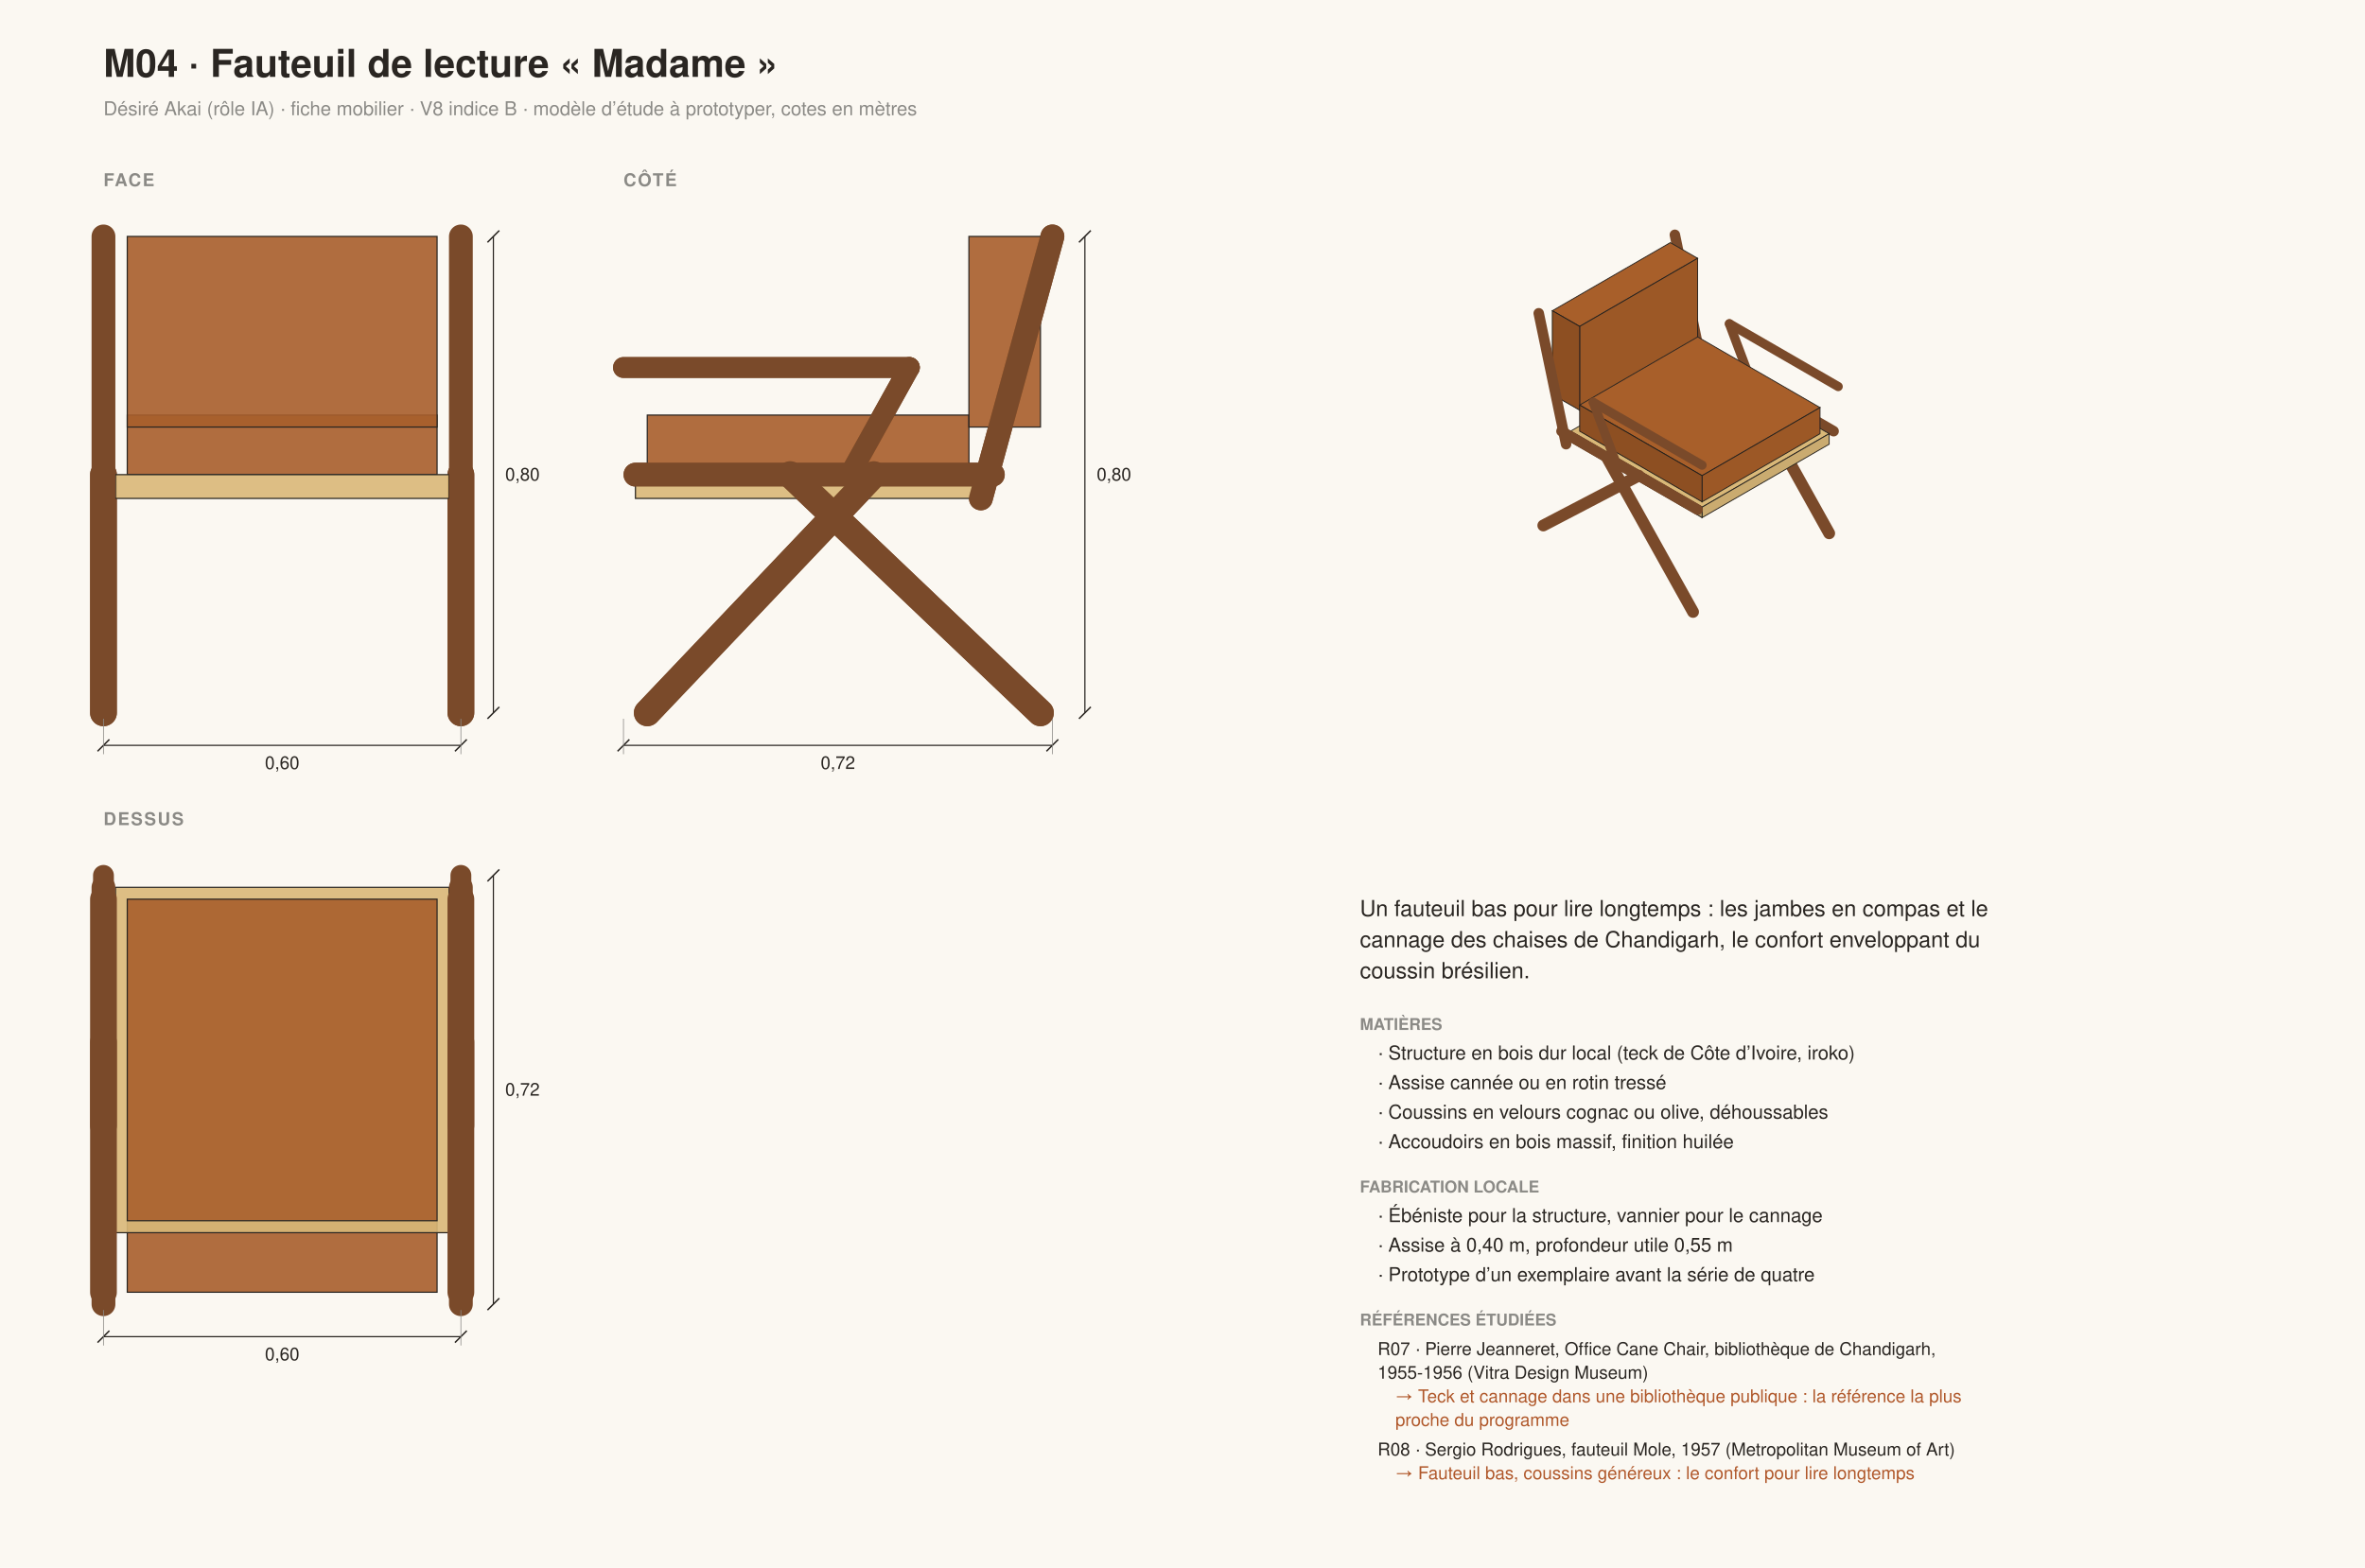
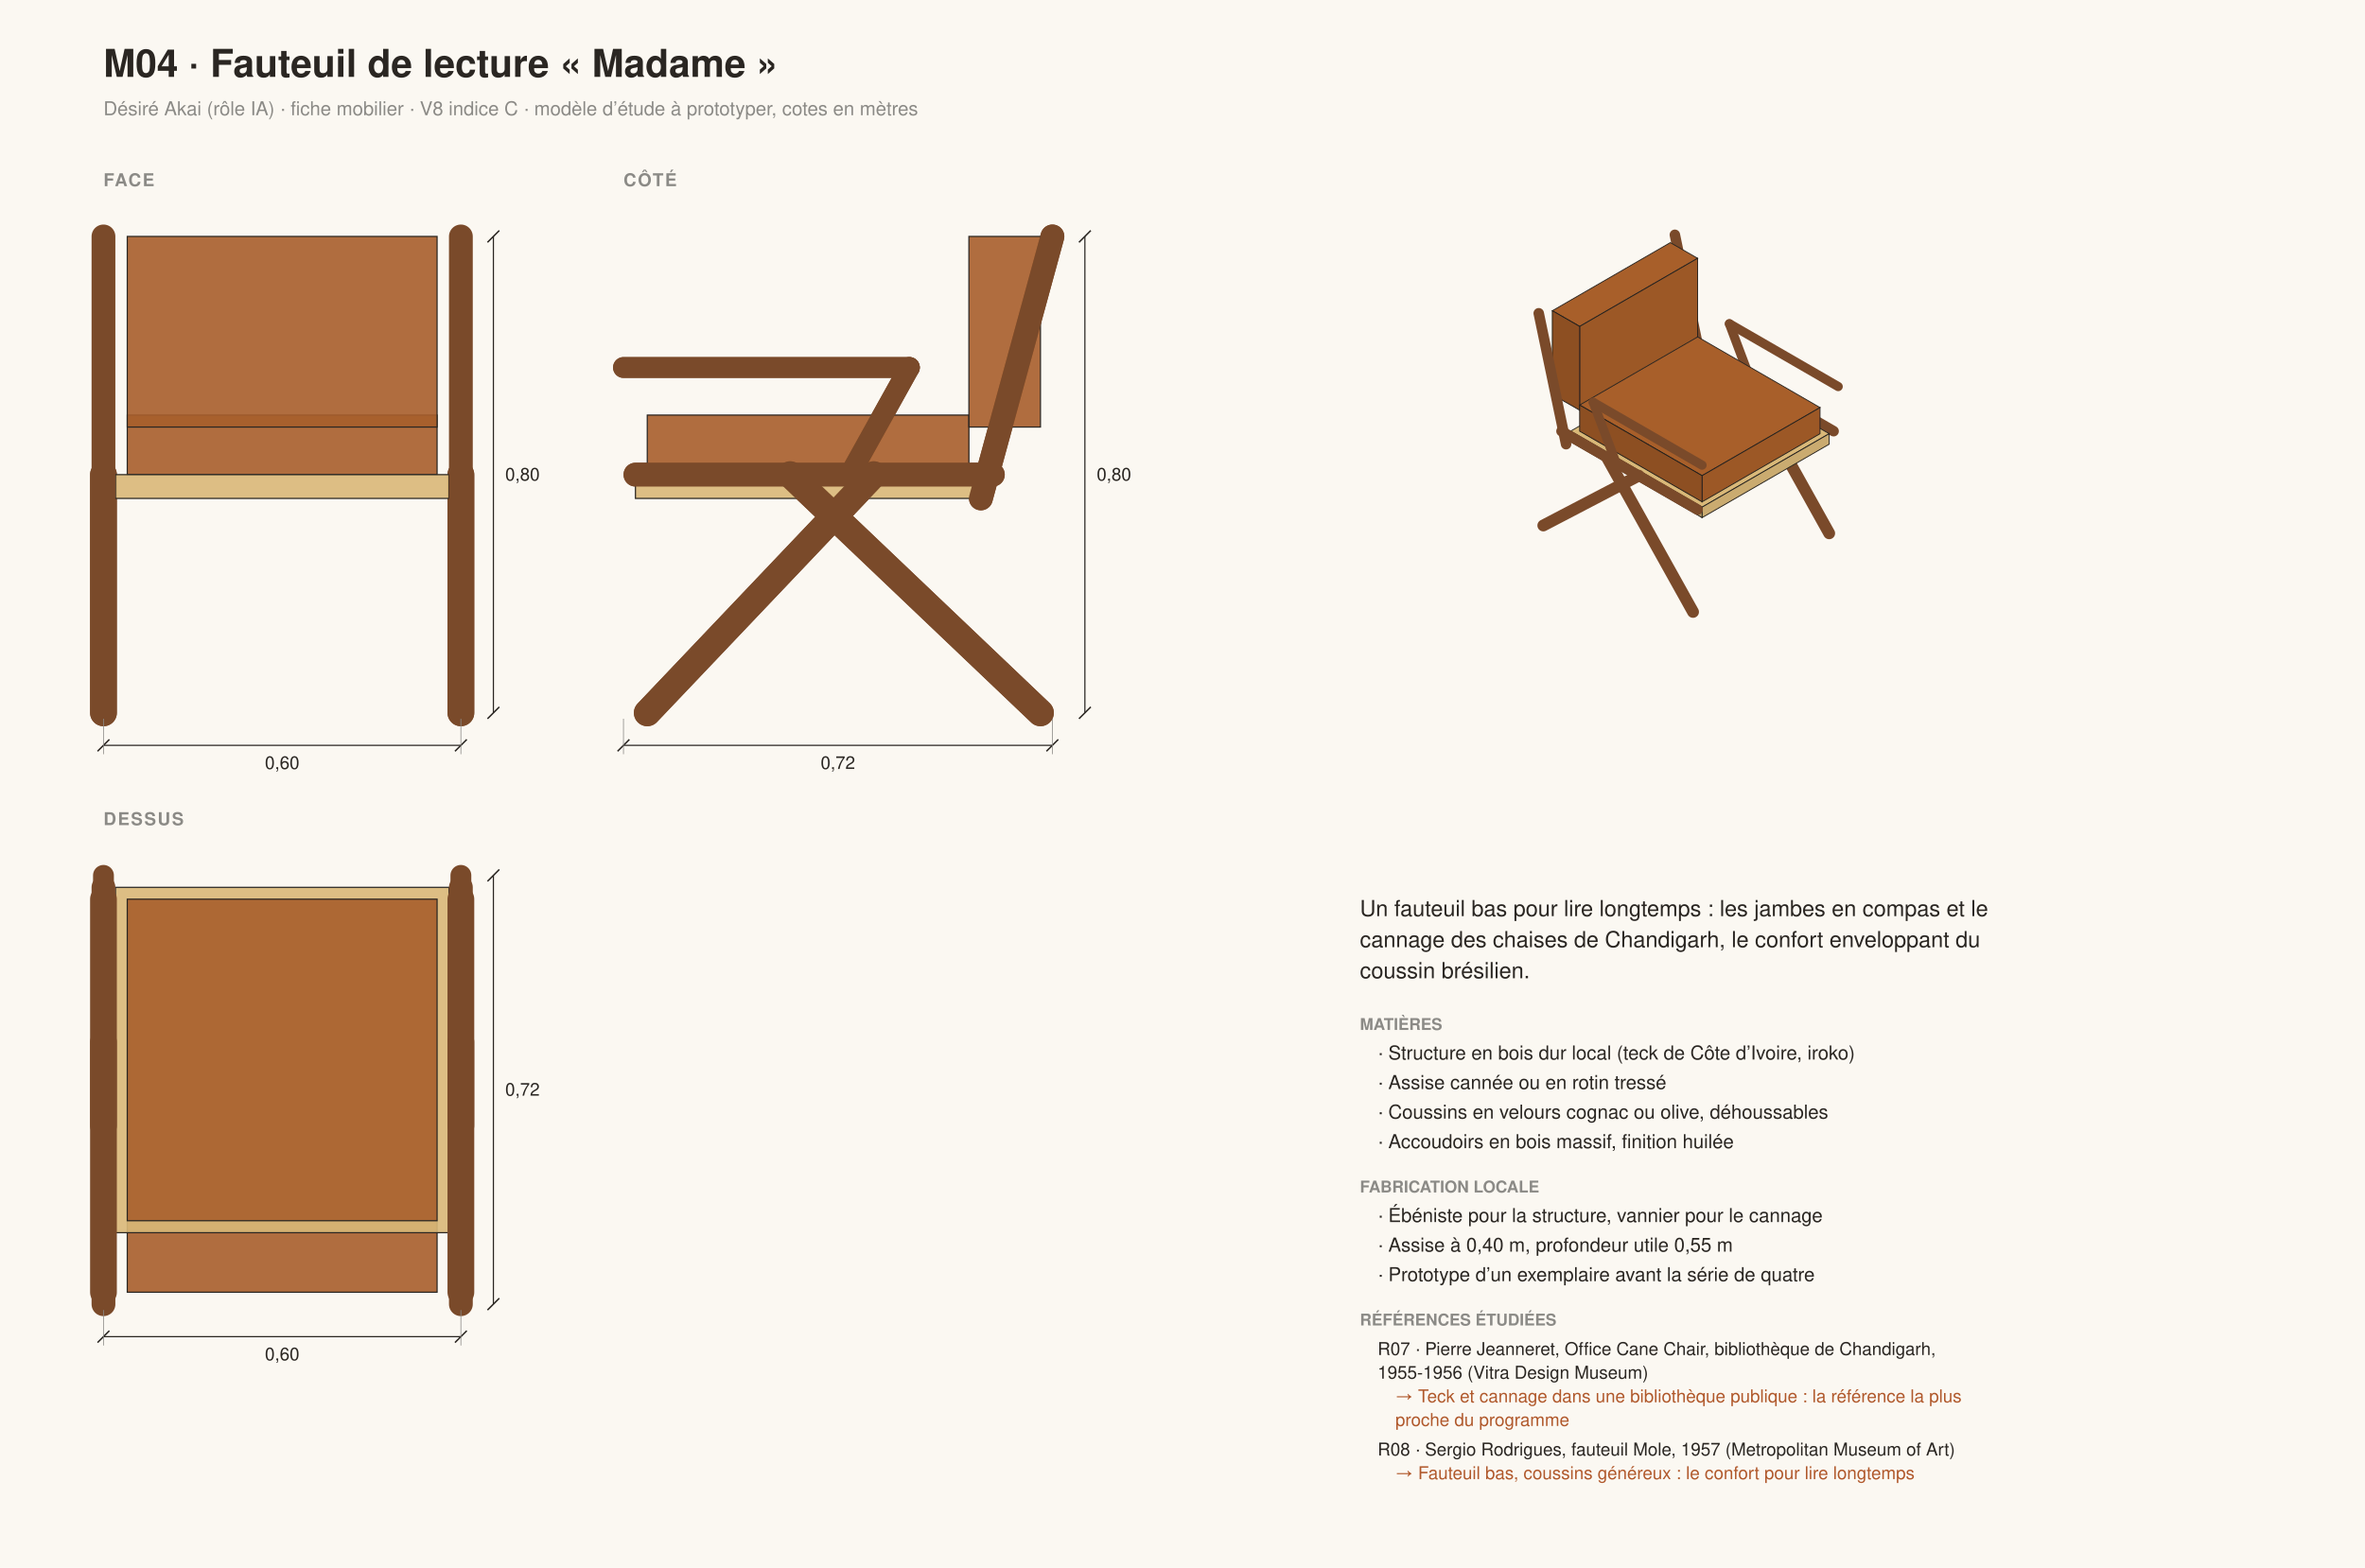
<svg xmlns="http://www.w3.org/2000/svg" viewBox="0 0 1600 1061" width="1600" height="1061">
  <rect width="1600" height="1061" fill="#fbf8f2" />
  <line x1="70.0" y1="248.7" x2="70.0" y2="248.7" stroke="#7a4a2a" stroke-width="14.1" stroke-linecap="round" />
  <line x1="311.8" y1="248.7" x2="311.8" y2="248.7" stroke="#7a4a2a" stroke-width="14.1" stroke-linecap="round" />
  <line x1="70.0" y1="321.2" x2="70.0" y2="321.2" stroke="#7a4a2a" stroke-width="16.1" stroke-linecap="round" />
  <line x1="311.8" y1="321.2" x2="311.8" y2="321.2" stroke="#7a4a2a" stroke-width="16.1" stroke-linecap="round" />
  <line x1="70.0" y1="482.4" x2="70.0" y2="321.2" stroke="#7a4a2a" stroke-width="18.1" stroke-linecap="round" />
  <line x1="311.8" y1="482.4" x2="311.8" y2="321.2" stroke="#7a4a2a" stroke-width="18.1" stroke-linecap="round" />
  <line x1="70.0" y1="482.4" x2="70.0" y2="321.2" stroke="#7a4a2a" stroke-width="18.1" stroke-linecap="round" />
  <line x1="311.8" y1="482.4" x2="311.8" y2="321.2" stroke="#7a4a2a" stroke-width="18.1" stroke-linecap="round" />
  <line x1="70.0" y1="248.7" x2="70.0" y2="321.2" stroke="#7a4a2a" stroke-width="14.1" stroke-linecap="round" />
  <line x1="311.8" y1="248.7" x2="311.8" y2="321.2" stroke="#7a4a2a" stroke-width="14.1" stroke-linecap="round" />
  <rect x="86.1" y="280.9" width="209.6" height="40.3" fill="#a85f2c" fill-opacity="0.9" stroke="#2a2622" stroke-width="0.8" />
  <rect x="86.1" y="160.0" width="209.6" height="129.0" fill="#a85f2c" fill-opacity="0.9" stroke="#2a2622" stroke-width="0.8" />
  <rect x="78.1" y="321.2" width="225.7" height="16.1" fill="#d9b878" fill-opacity="0.9" stroke="#2a2622" stroke-width="0.8" />
  <line x1="70.0" y1="337.3" x2="70.0" y2="160.0" stroke="#7a4a2a" stroke-width="16.1" stroke-linecap="round" />
  <line x1="311.8" y1="337.3" x2="311.8" y2="160.0" stroke="#7a4a2a" stroke-width="16.1" stroke-linecap="round" />
  <text x="70" y="126.0" font-family="Archivo, Helvetica, Arial, sans-serif" font-size="12" font-weight="700" fill="#8b8a86" letter-spacing="1">FACE</text>
  <line x1="70.0" y1="504.4" x2="311.8" y2="504.4" stroke="#2a2622" stroke-width="0.8" />
  <line x1="66.0" y1="508.4" x2="74.0" y2="500.4" stroke="#2a2622" />
  <line x1="70.0" y1="486.4" x2="70.0" y2="510.4" stroke="#8b8a86" stroke-width="0.5" />
  <line x1="307.8" y1="508.4" x2="315.8" y2="500.4" stroke="#2a2622" />
  <line x1="311.8" y1="486.4" x2="311.8" y2="510.4" stroke="#8b8a86" stroke-width="0.5" />
  <text x="190.9" y="520.4" font-family="Archivo, Helvetica, Arial, sans-serif" font-size="12" text-anchor="middle" fill="#2a2622">0,60</text>
  <line x1="333.8" y1="160.0" x2="333.8" y2="482.4" stroke="#2a2622" stroke-width="0.8" />
  <line x1="329.8" y1="164.0" x2="337.8" y2="156.0" stroke="#2a2622" />
  <line x1="329.8" y1="486.4" x2="337.8" y2="478.4" stroke="#2a2622" />
  <text x="341.8" y="325.2" font-family="Archivo, Helvetica, Arial, sans-serif" font-size="12" fill="#2a2622">0,80</text>
  <line x1="437.9" y1="482.4" x2="591.1" y2="321.2" stroke="#7a4a2a" stroke-width="18.1" stroke-linecap="round" />
  <line x1="703.9" y1="482.4" x2="534.6" y2="321.2" stroke="#7a4a2a" stroke-width="18.1" stroke-linecap="round" />
  <line x1="429.9" y1="321.2" x2="671.7" y2="321.2" stroke="#7a4a2a" stroke-width="16.1" stroke-linecap="round" />
  <line x1="421.8" y1="248.7" x2="615.2" y2="248.7" stroke="#7a4a2a" stroke-width="14.1" stroke-linecap="round" />
  <line x1="615.2" y1="248.7" x2="574.9" y2="321.2" stroke="#7a4a2a" stroke-width="14.1" stroke-linecap="round" />
  <line x1="663.6" y1="337.3" x2="712.0" y2="160.0" stroke="#7a4a2a" stroke-width="16.1" stroke-linecap="round" />
  <rect x="429.9" y="321.2" width="233.7" height="16.1" fill="#d9b878" fill-opacity="0.9" stroke="#2a2622" stroke-width="0.8" />
  <rect x="437.9" y="280.9" width="217.6" height="40.3" fill="#a85f2c" fill-opacity="0.9" stroke="#2a2622" stroke-width="0.8" />
  <rect x="655.5" y="160.0" width="48.4" height="129.0" fill="#a85f2c" fill-opacity="0.9" stroke="#2a2622" stroke-width="0.8" />
  <line x1="437.9" y1="482.4" x2="591.1" y2="321.2" stroke="#7a4a2a" stroke-width="18.1" stroke-linecap="round" />
  <line x1="703.9" y1="482.4" x2="534.6" y2="321.2" stroke="#7a4a2a" stroke-width="18.1" stroke-linecap="round" />
  <line x1="429.9" y1="321.2" x2="671.7" y2="321.2" stroke="#7a4a2a" stroke-width="16.1" stroke-linecap="round" />
  <line x1="421.8" y1="248.7" x2="615.2" y2="248.7" stroke="#7a4a2a" stroke-width="14.1" stroke-linecap="round" />
  <line x1="615.2" y1="248.7" x2="574.9" y2="321.2" stroke="#7a4a2a" stroke-width="14.1" stroke-linecap="round" />
  <line x1="663.6" y1="337.3" x2="712.0" y2="160.0" stroke="#7a4a2a" stroke-width="16.1" stroke-linecap="round" />
  <text x="421.8" y="126.0" font-family="Archivo, Helvetica, Arial, sans-serif" font-size="12" font-weight="700" fill="#8b8a86" letter-spacing="1">CÔTÉ</text>
  <line x1="421.8" y1="504.4" x2="711.96" y2="504.4" stroke="#2a2622" stroke-width="0.8" />
  <line x1="417.8" y1="508.4" x2="425.8" y2="500.4" stroke="#2a2622" />
  <line x1="421.8" y1="486.4" x2="421.8" y2="510.4" stroke="#8b8a86" stroke-width="0.5" />
  <line x1="707.96" y1="508.4" x2="715.96" y2="500.4" stroke="#2a2622" />
  <line x1="711.96" y1="486.4" x2="711.96" y2="510.4" stroke="#8b8a86" stroke-width="0.5" />
  <text x="566.88" y="520.4" font-family="Archivo, Helvetica, Arial, sans-serif" font-size="12" text-anchor="middle" fill="#2a2622">0,72</text>
  <line x1="733.96" y1="160.0" x2="733.96" y2="482.4" stroke="#2a2622" stroke-width="0.8" />
  <line x1="729.96" y1="164.0" x2="737.96" y2="156.0" stroke="#2a2622" />
  <line x1="729.96" y1="486.4" x2="737.96" y2="478.4" stroke="#2a2622" />
  <text x="741.96" y="325.2" font-family="Archivo, Helvetica, Arial, sans-serif" font-size="12" fill="#2a2622">0,80</text>
  <rect x="86.1" y="826.1" width="209.6" height="48.4" fill="#a85f2c" fill-opacity="0.9" stroke="#2a2622" stroke-width="0.8" />
  <rect x="78.1" y="600.5" width="225.7" height="233.7" fill="#d9b878" fill-opacity="0.9" stroke="#2a2622" stroke-width="0.8" />
  <rect x="86.1" y="608.5" width="209.6" height="217.6" fill="#a85f2c" fill-opacity="0.9" stroke="#2a2622" stroke-width="0.8" />
  <line x1="70.0" y1="592.4" x2="70.0" y2="785.8" stroke="#7a4a2a" stroke-width="14.1" stroke-linecap="round" />
  <line x1="311.8" y1="592.4" x2="311.8" y2="785.8" stroke="#7a4a2a" stroke-width="14.1" stroke-linecap="round" />
  <line x1="70.0" y1="600.5" x2="70.0" y2="842.3" stroke="#7a4a2a" stroke-width="16.1" stroke-linecap="round" />
  <line x1="70.0" y1="785.8" x2="70.0" y2="745.5" stroke="#7a4a2a" stroke-width="14.1" stroke-linecap="round" />
  <line x1="311.8" y1="600.5" x2="311.8" y2="842.3" stroke="#7a4a2a" stroke-width="16.1" stroke-linecap="round" />
  <line x1="311.8" y1="785.8" x2="311.8" y2="745.5" stroke="#7a4a2a" stroke-width="14.1" stroke-linecap="round" />
  <line x1="70.0" y1="834.2" x2="70.0" y2="882.6" stroke="#7a4a2a" stroke-width="16.1" stroke-linecap="round" />
  <line x1="311.8" y1="834.2" x2="311.8" y2="882.6" stroke="#7a4a2a" stroke-width="16.1" stroke-linecap="round" />
  <line x1="70.0" y1="608.5" x2="70.0" y2="761.7" stroke="#7a4a2a" stroke-width="18.1" stroke-linecap="round" />
  <line x1="70.0" y1="874.5" x2="70.0" y2="705.2" stroke="#7a4a2a" stroke-width="18.1" stroke-linecap="round" />
  <line x1="311.8" y1="608.5" x2="311.8" y2="761.7" stroke="#7a4a2a" stroke-width="18.1" stroke-linecap="round" />
  <line x1="311.8" y1="874.5" x2="311.8" y2="705.2" stroke="#7a4a2a" stroke-width="18.1" stroke-linecap="round" />
  <text x="70" y="558.4" font-family="Archivo, Helvetica, Arial, sans-serif" font-size="12" font-weight="700" fill="#8b8a86" letter-spacing="1">DESSUS</text>
  <line x1="70.0" y1="904.56" x2="311.8" y2="904.56" stroke="#2a2622" stroke-width="0.8" />
  <line x1="66.0" y1="908.56" x2="74.0" y2="900.56" stroke="#2a2622" />
  <line x1="70.0" y1="886.56" x2="70.0" y2="910.56" stroke="#8b8a86" stroke-width="0.5" />
  <line x1="307.8" y1="908.56" x2="315.8" y2="900.56" stroke="#2a2622" />
  <line x1="311.8" y1="886.56" x2="311.8" y2="910.56" stroke="#8b8a86" stroke-width="0.5" />
  <text x="190.9" y="920.56" font-family="Archivo, Helvetica, Arial, sans-serif" font-size="12" text-anchor="middle" fill="#2a2622">0,60</text>
  <line x1="333.8" y1="592.4" x2="333.8" y2="882.56" stroke="#2a2622" stroke-width="0.8" />
  <line x1="329.8" y1="596.4" x2="337.8" y2="588.4" stroke="#2a2622" />
  <line x1="329.8" y1="886.56" x2="337.8" y2="878.56" stroke="#2a2622" />
  <text x="341.8" y="741.48" font-family="Archivo, Helvetica, Arial, sans-serif" font-size="12" fill="#2a2622">0,72</text>
  <line x1="1151.5" y1="247.5" x2="1133.1" y2="158.9" stroke="#7a4a2a" stroke-width="7.1" stroke-linecap="round" />
  <line x1="1136.2" y1="302.4" x2="1200.6" y2="268.7" stroke="#7a4a2a" stroke-width="8.0" stroke-linecap="round" />
  <line x1="1170.0" y1="219.1" x2="1185.3" y2="259.9" stroke="#7a4a2a" stroke-width="6.2" stroke-linecap="round" />
  <line x1="1240.5" y1="291.8" x2="1148.5" y2="238.6" stroke="#7a4a2a" stroke-width="7.1" stroke-linecap="round" />
  <line x1="1243.6" y1="261.6" x2="1170.0" y2="219.1" stroke="#7a4a2a" stroke-width="6.2" stroke-linecap="round" />
  <line x1="1237.5" y1="360.9" x2="1179.2" y2="256.3" stroke="#7a4a2a" stroke-width="8.0" stroke-linecap="round" />
  <polygon points="1068.7,220.9 1148.5,174.8 1130.0,164.2 1050.2,210.3" fill="#a85f2c" fill-opacity="1" stroke="#2a2622" stroke-width="0.6" style="filter:brightness(1.0)" />
  <polygon points="1068.7,277.6 1148.5,231.5 1148.5,174.8 1068.7,220.9" fill="#a85f2c" fill-opacity="1" stroke="#2a2622" stroke-width="0.6" style="filter:brightness(0.85)" />
  <polygon points="1068.7,277.6 1050.2,267.0 1050.2,210.3 1068.7,220.9" fill="#a85f2c" fill-opacity="1" stroke="#2a2622" stroke-width="0.6" style="filter:brightness(0.68)" />
  <line x1="1059.5" y1="300.6" x2="1041.0" y2="212.0" stroke="#7a4a2a" stroke-width="7.1" stroke-linecap="round" />
  <polygon points="1151.5,343.2 1237.5,293.5 1148.5,242.2 1062.5,291.8" fill="#d9b878" fill-opacity="1" stroke="#2a2622" stroke-width="0.6" style="filter:brightness(1.0)" />
  <polygon points="1151.5,350.3 1237.5,300.6 1237.5,293.5 1151.5,343.2" fill="#d9b878" fill-opacity="1" stroke="#2a2622" stroke-width="0.6" style="filter:brightness(0.85)" />
  <polygon points="1151.5,350.3 1062.5,298.9 1062.5,291.8 1151.5,343.2" fill="#d9b878" fill-opacity="1" stroke="#2a2622" stroke-width="0.6" style="filter:brightness(0.68)" />
  <polygon points="1151.5,321.9 1231.3,275.8 1148.5,228.0 1068.7,274.1" fill="#a85f2c" fill-opacity="1" stroke="#2a2622" stroke-width="0.6" style="filter:brightness(1.0)" />
  <polygon points="1151.5,339.6 1231.3,293.5 1231.3,275.8 1151.5,321.9" fill="#a85f2c" fill-opacity="1" stroke="#2a2622" stroke-width="0.6" style="filter:brightness(0.85)" />
  <polygon points="1151.5,339.6 1068.7,291.8 1068.7,274.1 1151.5,321.9" fill="#a85f2c" fill-opacity="1" stroke="#2a2622" stroke-width="0.6" style="filter:brightness(0.68)" />
  <line x1="1044.1" y1="355.6" x2="1108.6" y2="321.9" stroke="#7a4a2a" stroke-width="8.0" stroke-linecap="round" />
  <line x1="1077.9" y1="272.3" x2="1093.2" y2="313.0" stroke="#7a4a2a" stroke-width="6.2" stroke-linecap="round" />
  <line x1="1148.5" y1="344.9" x2="1056.4" y2="291.8" stroke="#7a4a2a" stroke-width="7.1" stroke-linecap="round" />
  <line x1="1151.5" y1="314.8" x2="1077.9" y2="272.3" stroke="#7a4a2a" stroke-width="6.2" stroke-linecap="round" />
  <line x1="1145.4" y1="414.1" x2="1087.1" y2="309.5" stroke="#7a4a2a" stroke-width="8.0" stroke-linecap="round" />
  <text x="70" y="52" font-family="Archivo, Helvetica, Arial, sans-serif" font-size="26" font-weight="700" fill="#2a2622" text-anchor="start">M04 · Fauteuil de lecture « Madame »</text>
-   <text x="70" y="78" font-family="Archivo, Helvetica, Arial, sans-serif" font-size="13" font-weight="400" fill="#8b8a86" text-anchor="start">Désiré Akai (rôle IA) · fiche mobilier · V8 indice B · modèle d’étude à prototyper, cotes en mètres</text>
+   <text x="70" y="78" font-family="Archivo, Helvetica, Arial, sans-serif" font-size="13" font-weight="400" fill="#8b8a86" text-anchor="start">Désiré Akai (rôle IA) · fiche mobilier · V8 indice C · modèle d’étude à prototyper, cotes en mètres</text>
  <text x="920" y="620" font-family="Archivo, Helvetica, Arial, sans-serif" font-size="15" font-weight="400" fill="#2a2622" text-anchor="start">Un fauteuil bas pour lire longtemps : les jambes en compas et le</text>
  <text x="920" y="641" font-family="Archivo, Helvetica, Arial, sans-serif" font-size="15" font-weight="400" fill="#2a2622" text-anchor="start">cannage des chaises de Chandigarh, le confort enveloppant du</text>
  <text x="920" y="662" font-family="Archivo, Helvetica, Arial, sans-serif" font-size="15" font-weight="400" fill="#2a2622" text-anchor="start">coussin brésilien.</text>
  <text x="920" y="697" font-family="Archivo, Helvetica, Arial, sans-serif" font-size="11" font-weight="700" fill="#8b8a86" text-anchor="start">MATIÈRES</text>
  <text x="932" y="717" font-family="Archivo, Helvetica, Arial, sans-serif" font-size="13" font-weight="400" fill="#2a2622" text-anchor="start">· Structure en bois dur local (teck de Côte d’Ivoire, iroko)</text>
  <text x="932" y="737" font-family="Archivo, Helvetica, Arial, sans-serif" font-size="13" font-weight="400" fill="#2a2622" text-anchor="start">· Assise cannée ou en rotin tressé</text>
  <text x="932" y="757" font-family="Archivo, Helvetica, Arial, sans-serif" font-size="13" font-weight="400" fill="#2a2622" text-anchor="start">· Coussins en velours cognac ou olive, déhoussables</text>
  <text x="932" y="777" font-family="Archivo, Helvetica, Arial, sans-serif" font-size="13" font-weight="400" fill="#2a2622" text-anchor="start">· Accoudoirs en bois massif, finition huilée</text>
  <text x="920" y="807" font-family="Archivo, Helvetica, Arial, sans-serif" font-size="11" font-weight="700" fill="#8b8a86" text-anchor="start">FABRICATION LOCALE</text>
  <text x="932" y="827" font-family="Archivo, Helvetica, Arial, sans-serif" font-size="13" font-weight="400" fill="#2a2622" text-anchor="start">· Ébéniste pour la structure, vannier pour le cannage</text>
  <text x="932" y="847" font-family="Archivo, Helvetica, Arial, sans-serif" font-size="13" font-weight="400" fill="#2a2622" text-anchor="start">· Assise à 0,40 m, profondeur utile 0,55 m</text>
  <text x="932" y="867" font-family="Archivo, Helvetica, Arial, sans-serif" font-size="13" font-weight="400" fill="#2a2622" text-anchor="start">· Prototype d’un exemplaire avant la série de quatre</text>
  <text x="920" y="897" font-family="Archivo, Helvetica, Arial, sans-serif" font-size="11" font-weight="700" fill="#8b8a86" text-anchor="start">RÉFÉRENCES ÉTUDIÉES</text>
  <text x="932" y="917" font-family="Archivo, Helvetica, Arial, sans-serif" font-size="12" font-weight="400" fill="#2a2622" text-anchor="start">R07 · Pierre Jeanneret, Office Cane Chair, bibliothèque de Chandigarh,</text>
  <text x="932" y="933" font-family="Archivo, Helvetica, Arial, sans-serif" font-size="12" font-weight="400" fill="#2a2622" text-anchor="start">1955-1956 (Vitra Design Museum)</text>
  <text x="944" y="949" font-family="Archivo, Helvetica, Arial, sans-serif" font-size="12" font-weight="400" fill="#b0582b" text-anchor="start">→ Teck et cannage dans une bibliothèque publique : la référence la plus</text>
  <text x="944" y="965" font-family="Archivo, Helvetica, Arial, sans-serif" font-size="12" font-weight="400" fill="#b0582b" text-anchor="start">proche du programme</text>
  <text x="932" y="985" font-family="Archivo, Helvetica, Arial, sans-serif" font-size="12" font-weight="400" fill="#2a2622" text-anchor="start">R08 · Sergio Rodrigues, fauteuil Mole, 1957 (Metropolitan Museum of Art)</text>
  <text x="944" y="1001" font-family="Archivo, Helvetica, Arial, sans-serif" font-size="12" font-weight="400" fill="#b0582b" text-anchor="start">→ Fauteuil bas, coussins généreux : le confort pour lire longtemps</text>
</svg>
